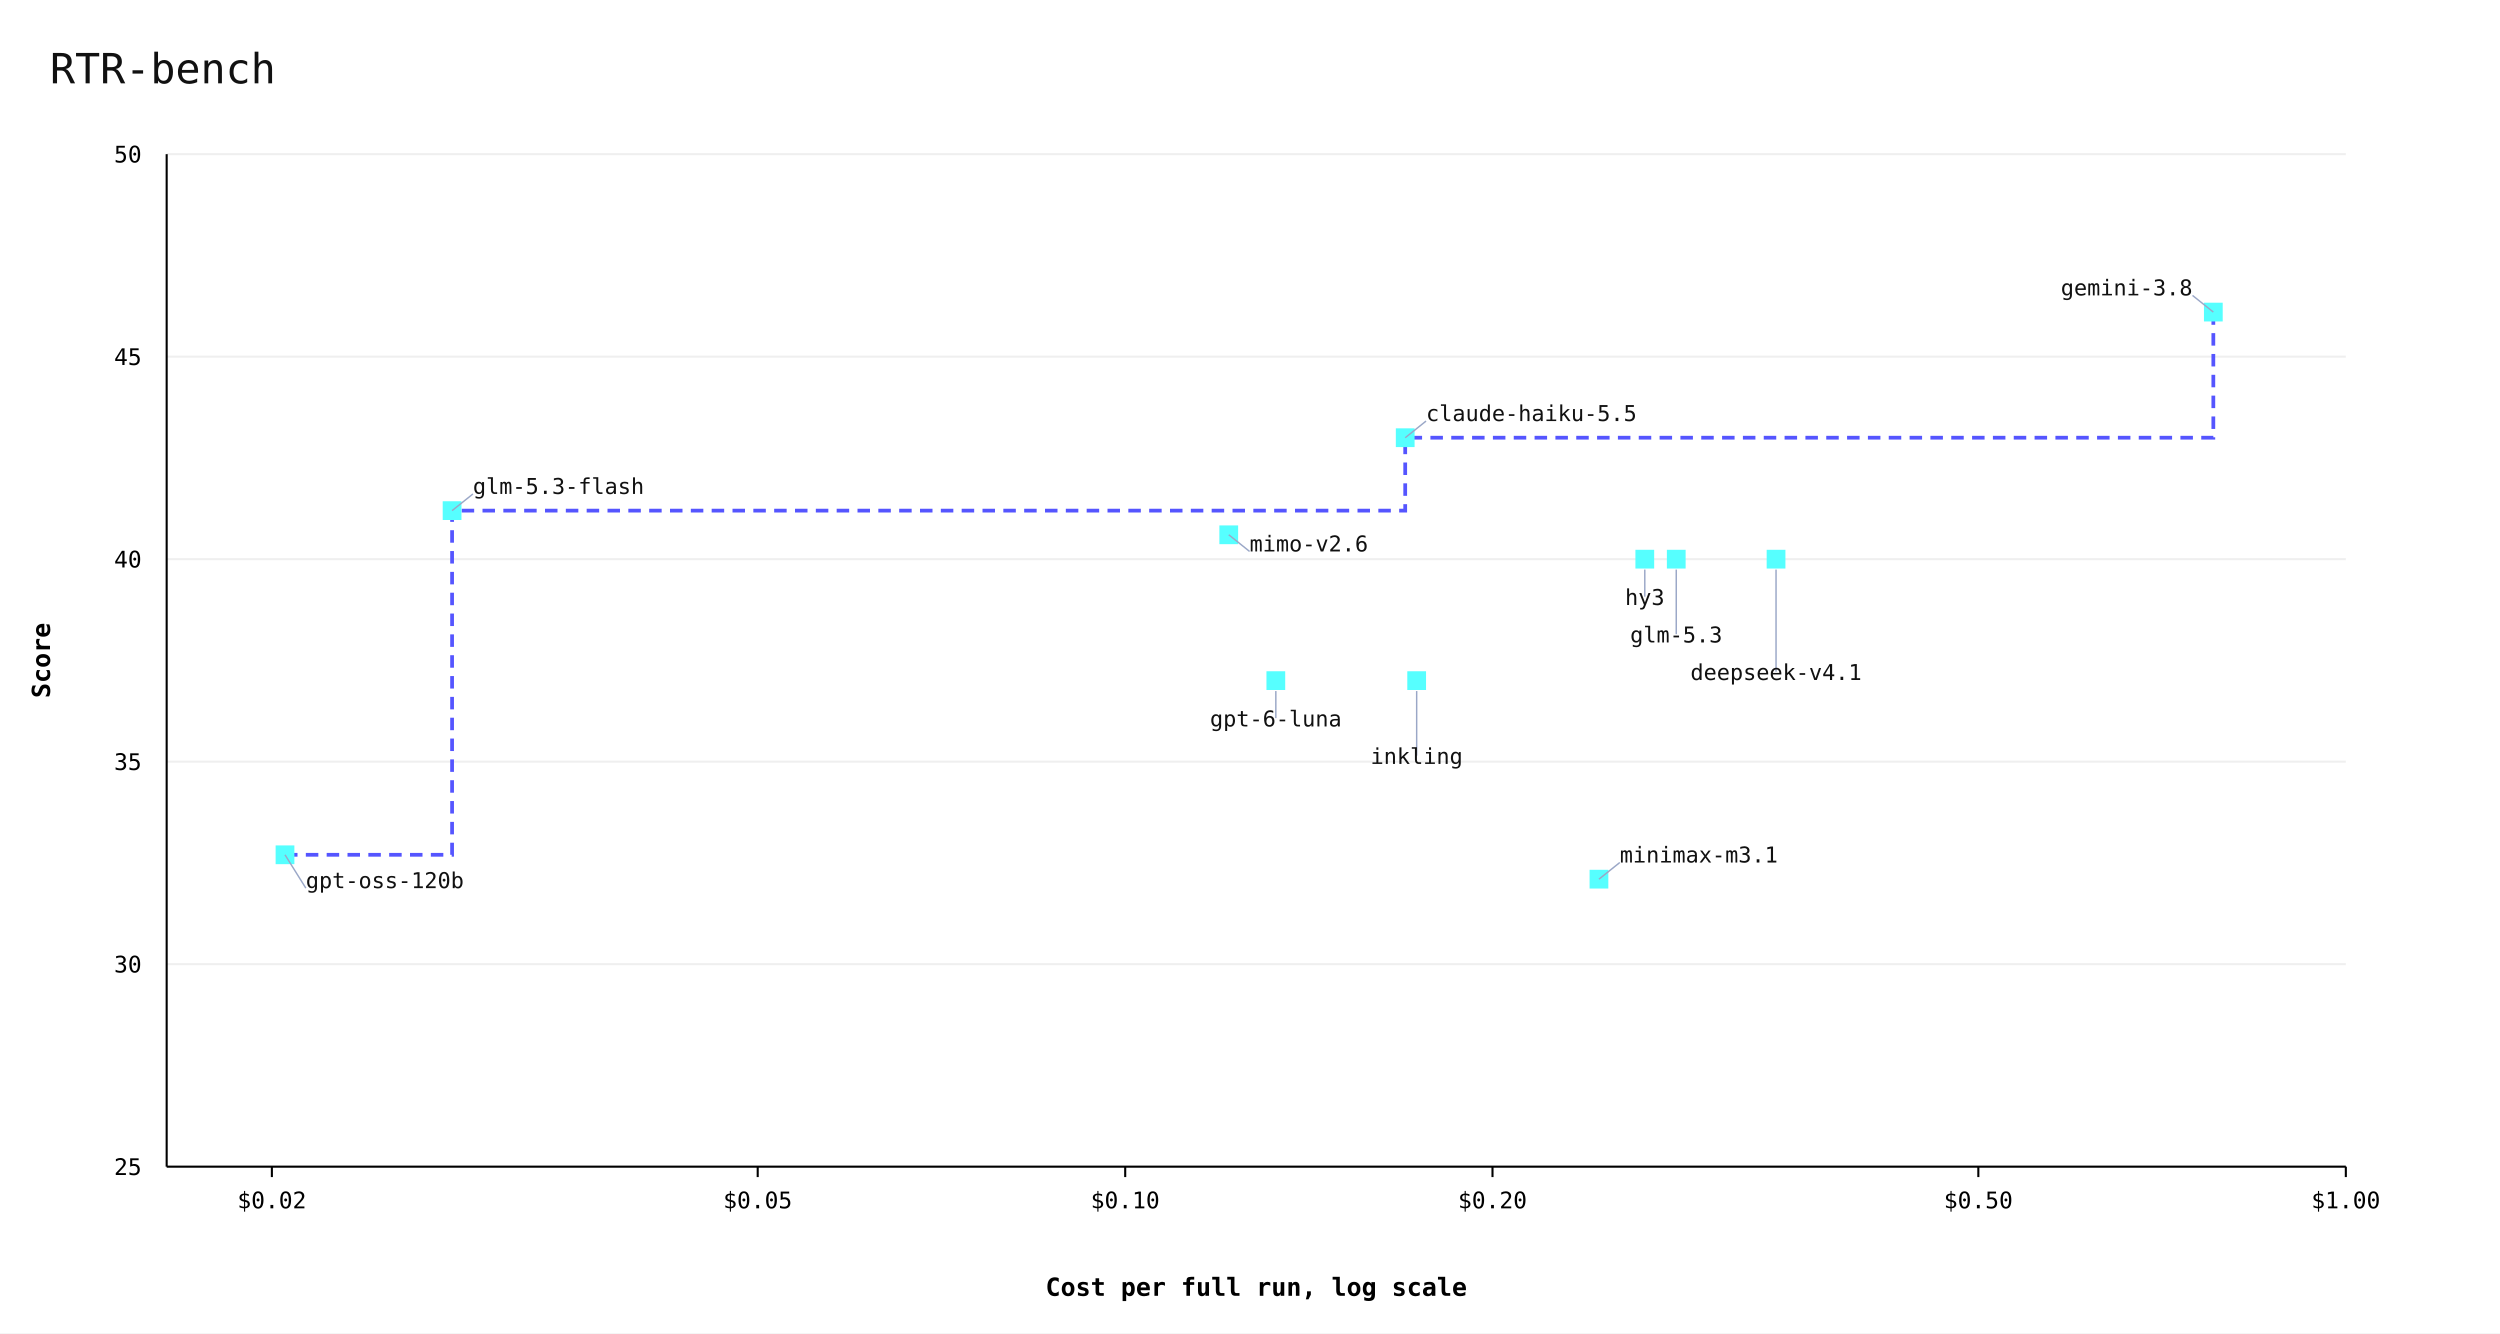
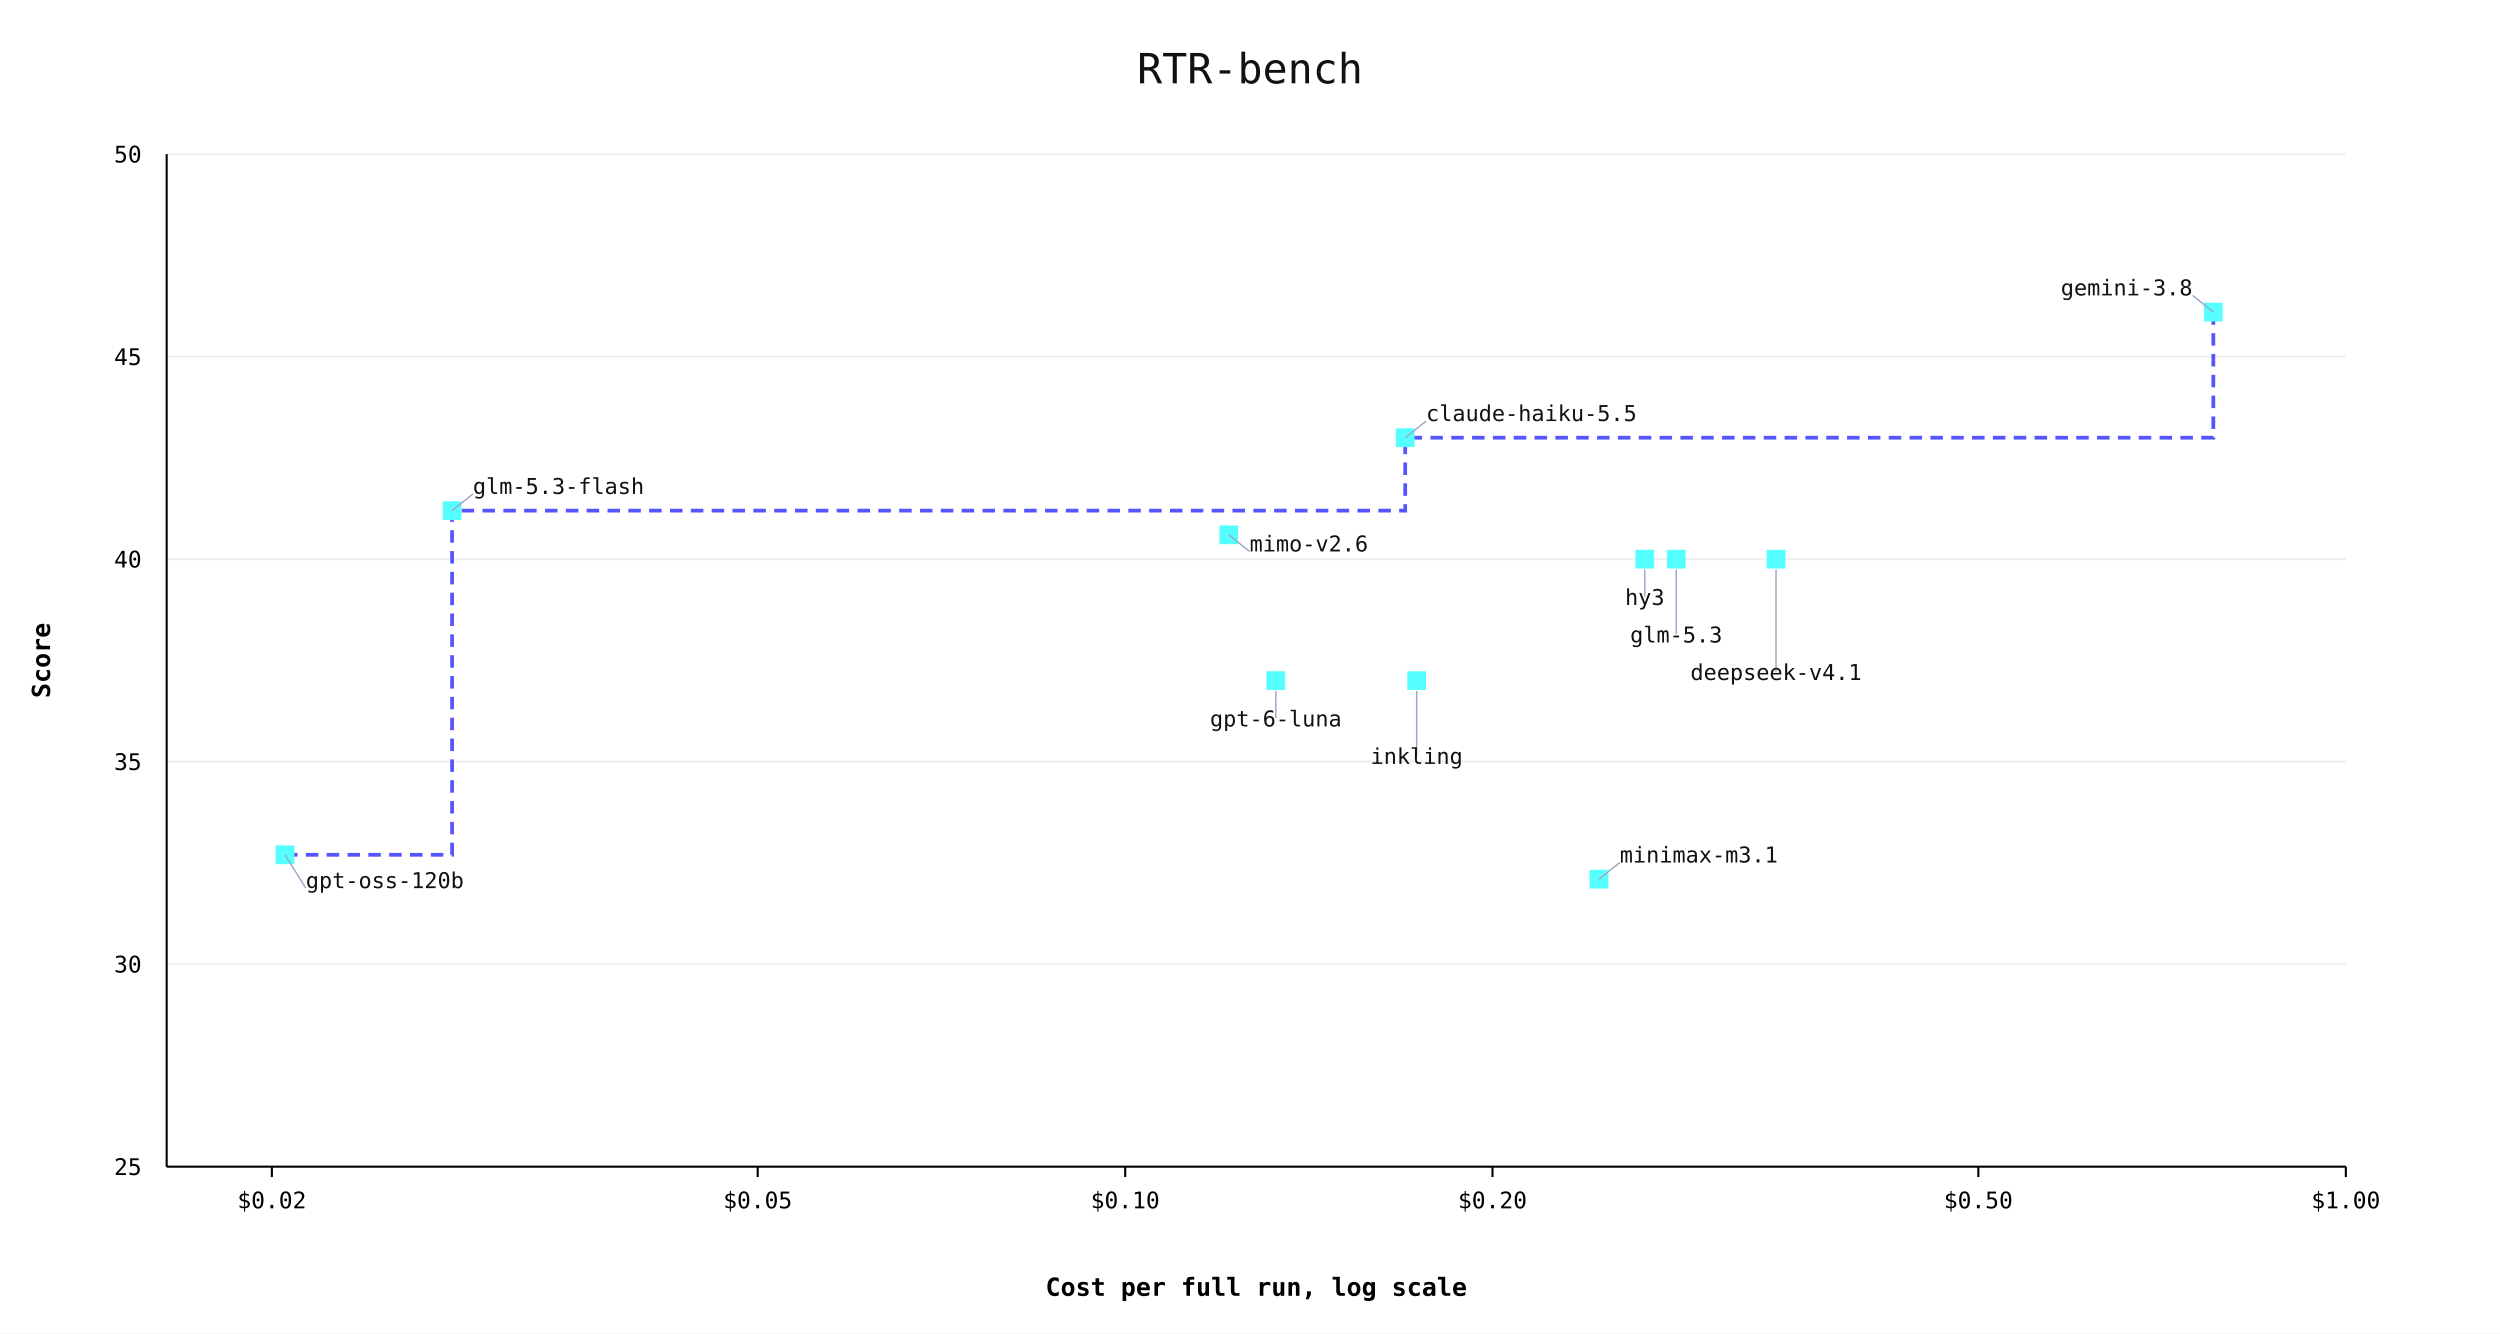
<svg xmlns="http://www.w3.org/2000/svg" width="1200" height="640" viewBox="0 0 1200 640">
  <rect width="100%" height="100%" fill="#fff" />
-   <text x="24" y="40" font-family="ui-monospace, SFMono-Regular, Menlo, monospace" font-size="20" fill="#111">RTR-bench</text>
+   <text x="600" y="40" text-anchor="middle" font-family="ui-monospace, SFMono-Regular, Menlo, monospace" font-size="20" fill="#111">RTR-bench</text>
  <line x1="80" y1="560.0" x2="1126" y2="560.0" stroke="#efefef" />
  <text x="68" y="564.0" text-anchor="end" font-family="ui-monospace, monospace" font-size="11" fill="#000">25</text>
  <line x1="80" y1="462.8" x2="1126" y2="462.8" stroke="#efefef" />
  <text x="68" y="466.8" text-anchor="end" font-family="ui-monospace, monospace" font-size="11" fill="#000">30</text>
  <line x1="80" y1="365.6" x2="1126" y2="365.6" stroke="#efefef" />
  <text x="68" y="369.6" text-anchor="end" font-family="ui-monospace, monospace" font-size="11" fill="#000">35</text>
  <line x1="80" y1="268.4" x2="1126" y2="268.4" stroke="#efefef" />
  <text x="68" y="272.4" text-anchor="end" font-family="ui-monospace, monospace" font-size="11" fill="#000">40</text>
  <line x1="80" y1="171.2" x2="1126" y2="171.2" stroke="#efefef" />
  <text x="68" y="175.2" text-anchor="end" font-family="ui-monospace, monospace" font-size="11" fill="#000">45</text>
  <line x1="80" y1="74.0" x2="1126" y2="74.0" stroke="#efefef" />
  <text x="68" y="78.0" text-anchor="end" font-family="ui-monospace, monospace" font-size="11" fill="#000">50</text>
  <line x1="80" y1="74" x2="80" y2="560" stroke="#000" />
  <text transform="translate(24 317) rotate(-90)" text-anchor="middle" font-family="ui-monospace, monospace" font-size="12" font-weight="bold" fill="#000">Score</text>
  <line x1="80" y1="560" x2="1126" y2="560" stroke="#000" />
  <line x1="130.5" y1="560" x2="130.5" y2="565" stroke="#000" />
  <text x="130.5" y="580" text-anchor="middle" font-family="ui-monospace, monospace" font-size="11" fill="#000">$0.02</text>
  <line x1="363.7" y1="560" x2="363.7" y2="565" stroke="#000" />
  <text x="363.7" y="580" text-anchor="middle" font-family="ui-monospace, monospace" font-size="11" fill="#000">$0.05</text>
  <line x1="540.1" y1="560" x2="540.1" y2="565" stroke="#000" />
  <text x="540.1" y="580" text-anchor="middle" font-family="ui-monospace, monospace" font-size="11" fill="#000">$0.10</text>
  <line x1="716.4" y1="560" x2="716.4" y2="565" stroke="#000" />
  <text x="716.4" y="580" text-anchor="middle" font-family="ui-monospace, monospace" font-size="11" fill="#000">$0.20</text>
  <line x1="949.6" y1="560" x2="949.6" y2="565" stroke="#000" />
  <text x="949.6" y="580" text-anchor="middle" font-family="ui-monospace, monospace" font-size="11" fill="#000">$0.50</text>
  <line x1="1126.0" y1="560" x2="1126.0" y2="565" stroke="#000" />
  <text x="1126.0" y="580" text-anchor="middle" font-family="ui-monospace, monospace" font-size="11" fill="#000">$1.00</text>
  <text x="603" y="622" text-anchor="middle" font-family="ui-monospace, monospace" font-size="12" font-weight="bold" fill="#000">Cost per full run, log scale</text>
  <path d="M 136.8 410.3 L 217.0 410.3 L 217.0 245.1 L 674.5 245.1 L 674.5 210.1 L 1062.4 210.1 L 1062.4 149.8" fill="none" stroke="#5555FF" stroke-width="1.8" stroke-dasharray="6 4" />
  <rect x="132.3" y="405.8" width="9" height="9" fill="#56FFFF" />
  <line x1="136.8" y1="410.3" x2="146.8" y2="426.3" stroke="#9aa7c7" stroke-width="0.7" />
  <text x="146.8" y="426.3" text-anchor="start" font-family="ui-monospace, monospace" font-size="10.5" fill="#111">gpt-oss-120b</text>
  <rect x="212.5" y="240.6" width="9" height="9" fill="#56FFFF" />
  <line x1="217.0" y1="245.1" x2="227.0" y2="237.1" stroke="#9aa7c7" stroke-width="0.7" />
  <text x="227.0" y="237.1" text-anchor="start" font-family="ui-monospace, monospace" font-size="10.5" fill="#111">glm-5.3-flash</text>
  <rect x="585.3" y="252.2" width="9" height="9" fill="#56FFFF" />
  <line x1="589.8" y1="256.7" x2="599.8" y2="264.7" stroke="#9aa7c7" stroke-width="0.7" />
  <text x="599.8" y="264.7" text-anchor="start" font-family="ui-monospace, monospace" font-size="10.5" fill="#111">mimo-v2.6</text>
  <rect x="607.9" y="322.2" width="9" height="9" fill="#56FFFF" />
  <line x1="612.4" y1="331.7" x2="612.4" y2="344.7" stroke="#9aa7c7" stroke-width="0.7" />
  <text x="612.4" y="348.7" text-anchor="middle" font-family="ui-monospace, monospace" font-size="10.5" fill="#111">gpt-6-luna</text>
  <rect x="670.0" y="205.6" width="9" height="9" fill="#56FFFF" />
  <line x1="674.5" y1="210.1" x2="684.5" y2="202.1" stroke="#9aa7c7" stroke-width="0.7" />
  <text x="684.5" y="202.1" text-anchor="start" font-family="ui-monospace, monospace" font-size="10.5" fill="#111">claude-haiku-5.5</text>
  <rect x="675.5" y="322.2" width="9" height="9" fill="#56FFFF" />
  <line x1="680.0" y1="331.7" x2="680.0" y2="362.7" stroke="#9aa7c7" stroke-width="0.7" />
  <text x="680.0" y="366.7" text-anchor="middle" font-family="ui-monospace, monospace" font-size="10.5" fill="#111">inkling</text>
  <rect x="763.0" y="417.5" width="9" height="9" fill="#56FFFF" />
  <line x1="767.5" y1="422.0" x2="777.5" y2="414.0" stroke="#9aa7c7" stroke-width="0.7" />
  <text x="777.5" y="414.0" text-anchor="start" font-family="ui-monospace, monospace" font-size="10.5" fill="#111">minimax-m3.1</text>
  <rect x="785.0" y="263.9" width="9" height="9" fill="#56FFFF" />
  <line x1="789.5" y1="273.4" x2="789.5" y2="286.4" stroke="#9aa7c7" stroke-width="0.7" />
  <text x="789.5" y="290.4" text-anchor="middle" font-family="ui-monospace, monospace" font-size="10.5" fill="#111">hy3</text>
  <rect x="800.1" y="263.9" width="9" height="9" fill="#56FFFF" />
  <line x1="804.6" y1="273.4" x2="804.6" y2="304.4" stroke="#9aa7c7" stroke-width="0.7" />
  <text x="804.6" y="308.4" text-anchor="middle" font-family="ui-monospace, monospace" font-size="10.5" fill="#111">glm-5.3</text>
  <rect x="848.0" y="263.9" width="9" height="9" fill="#56FFFF" />
  <line x1="852.5" y1="273.4" x2="852.5" y2="322.4" stroke="#9aa7c7" stroke-width="0.7" />
  <text x="852.5" y="326.4" text-anchor="middle" font-family="ui-monospace, monospace" font-size="10.5" fill="#111">deepseek-v4.1</text>
  <rect x="1057.9" y="145.3" width="9" height="9" fill="#56FFFF" />
  <line x1="1062.4" y1="149.8" x2="1052.4" y2="141.8" stroke="#9aa7c7" stroke-width="0.7" />
  <text x="1052.4" y="141.8" text-anchor="end" font-family="ui-monospace, monospace" font-size="10.5" fill="#111">gemini-3.8</text>
</svg>
